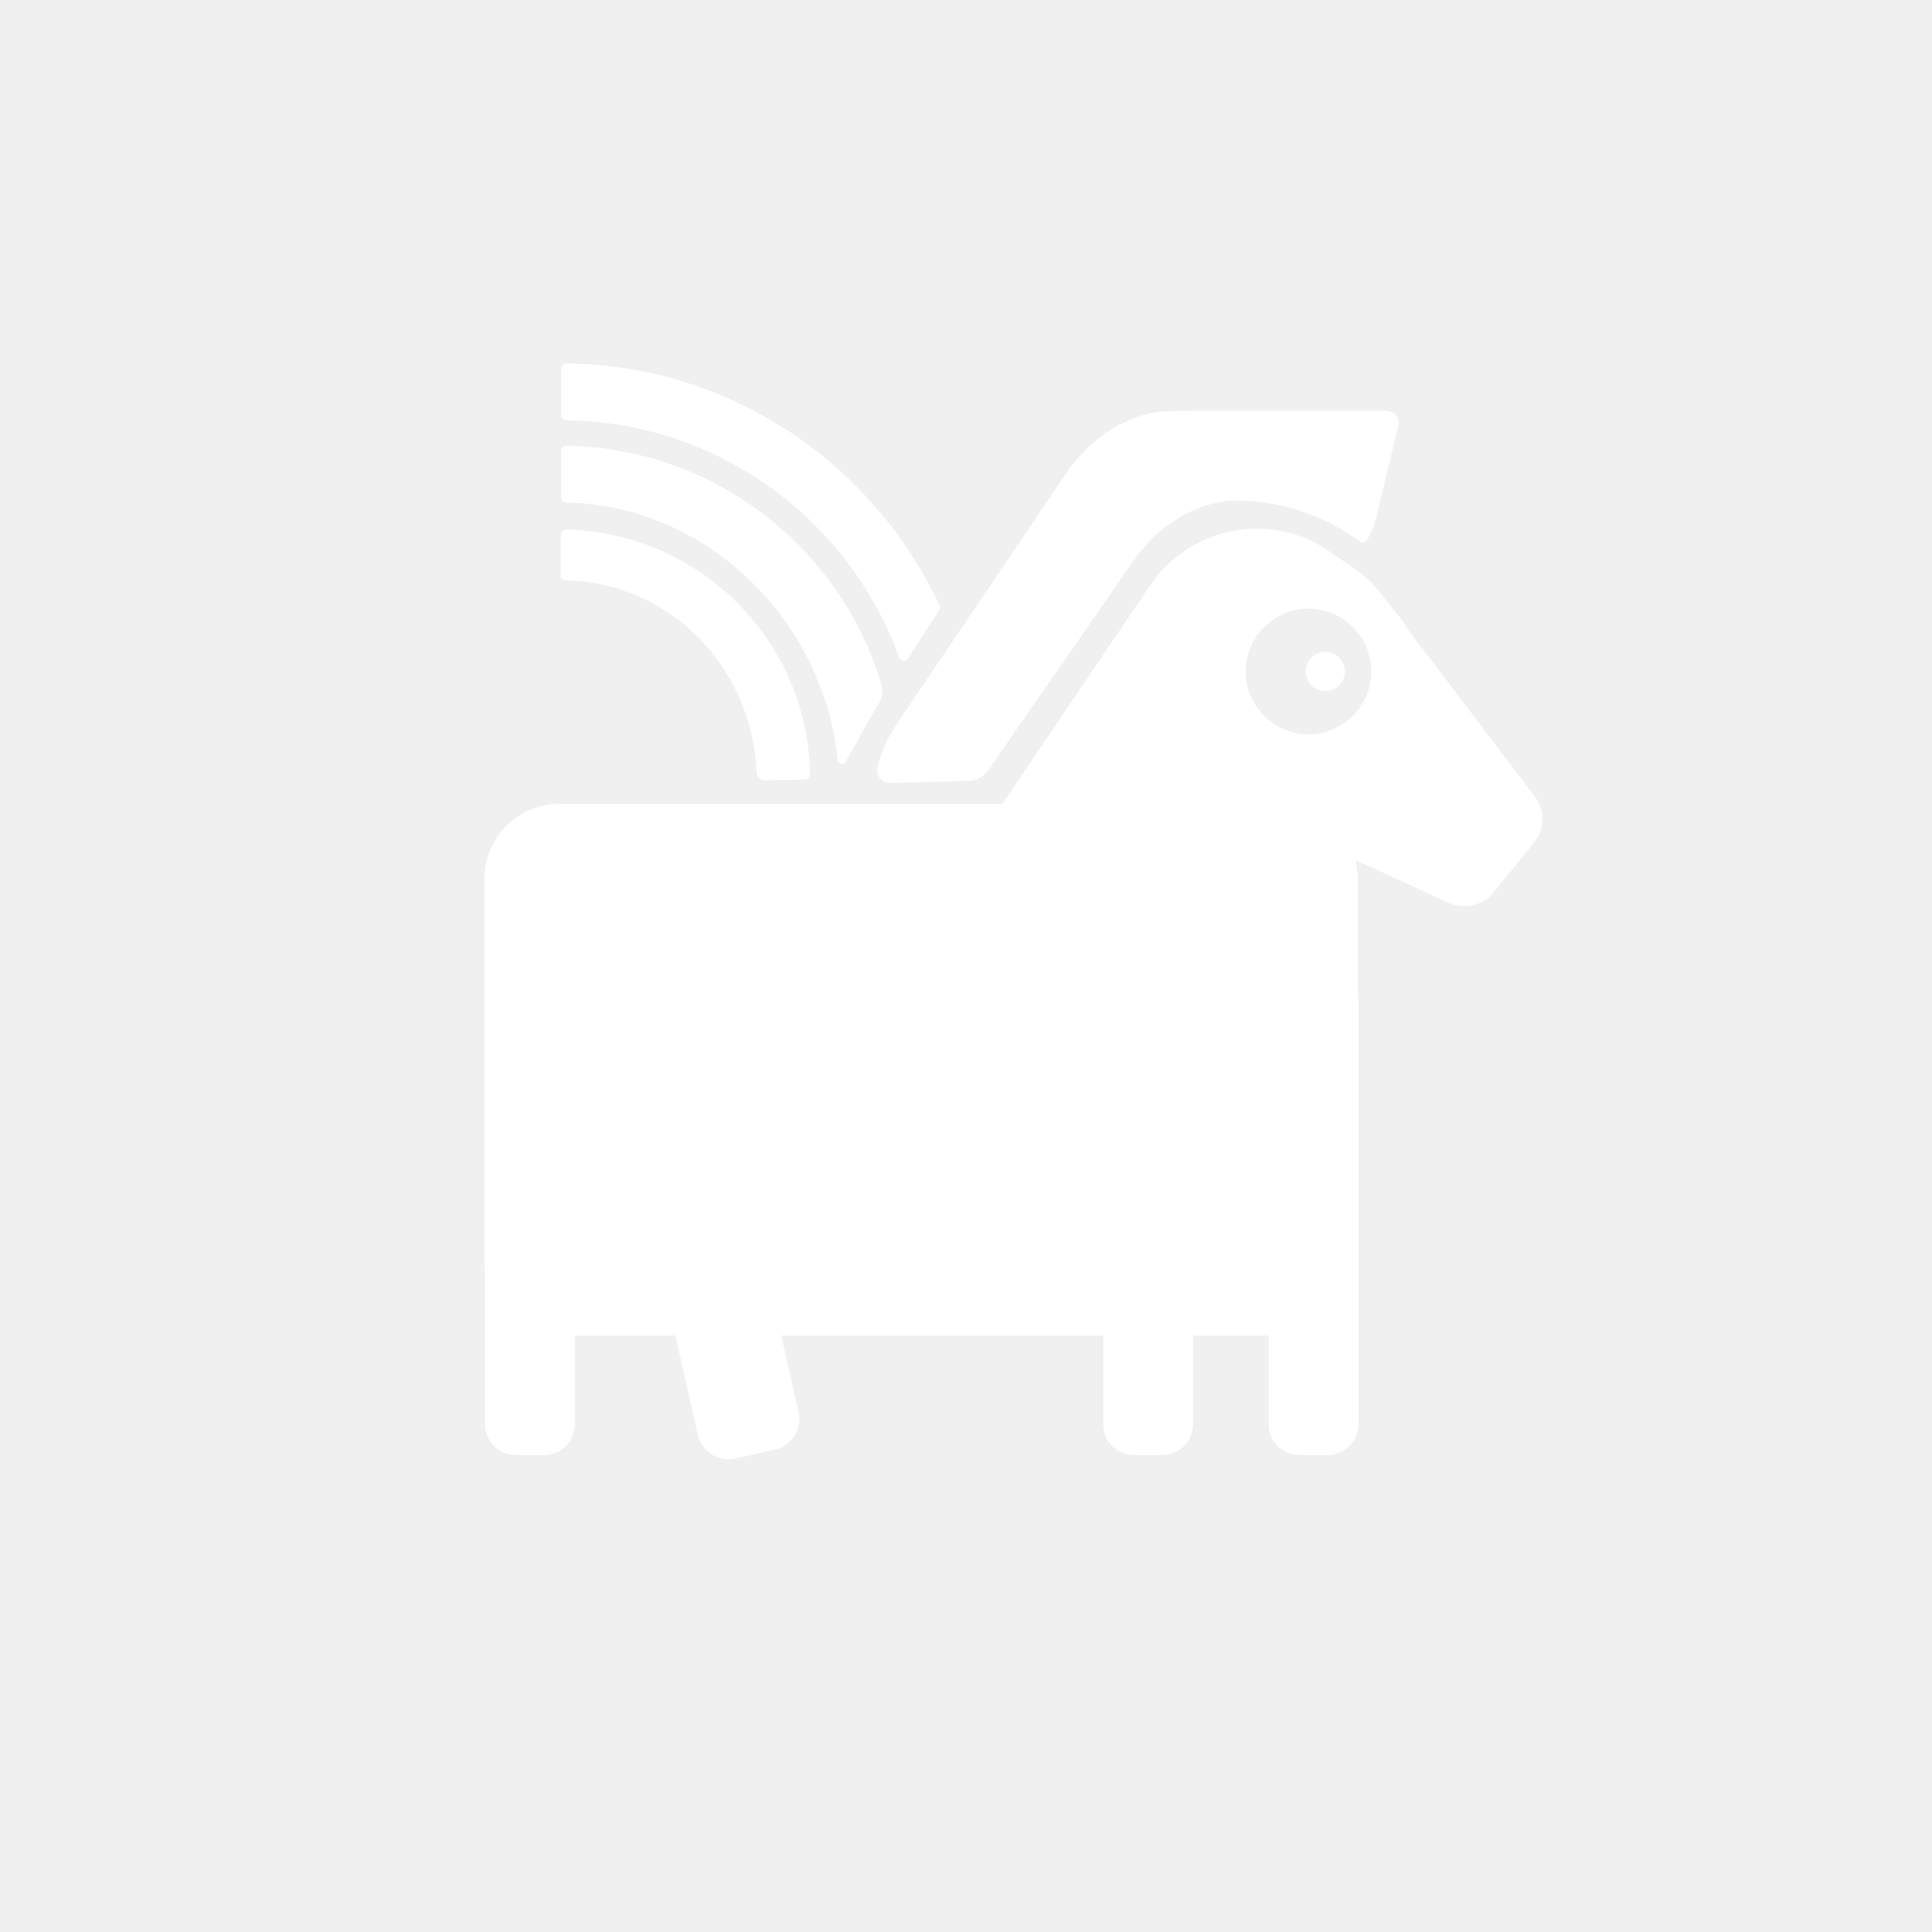
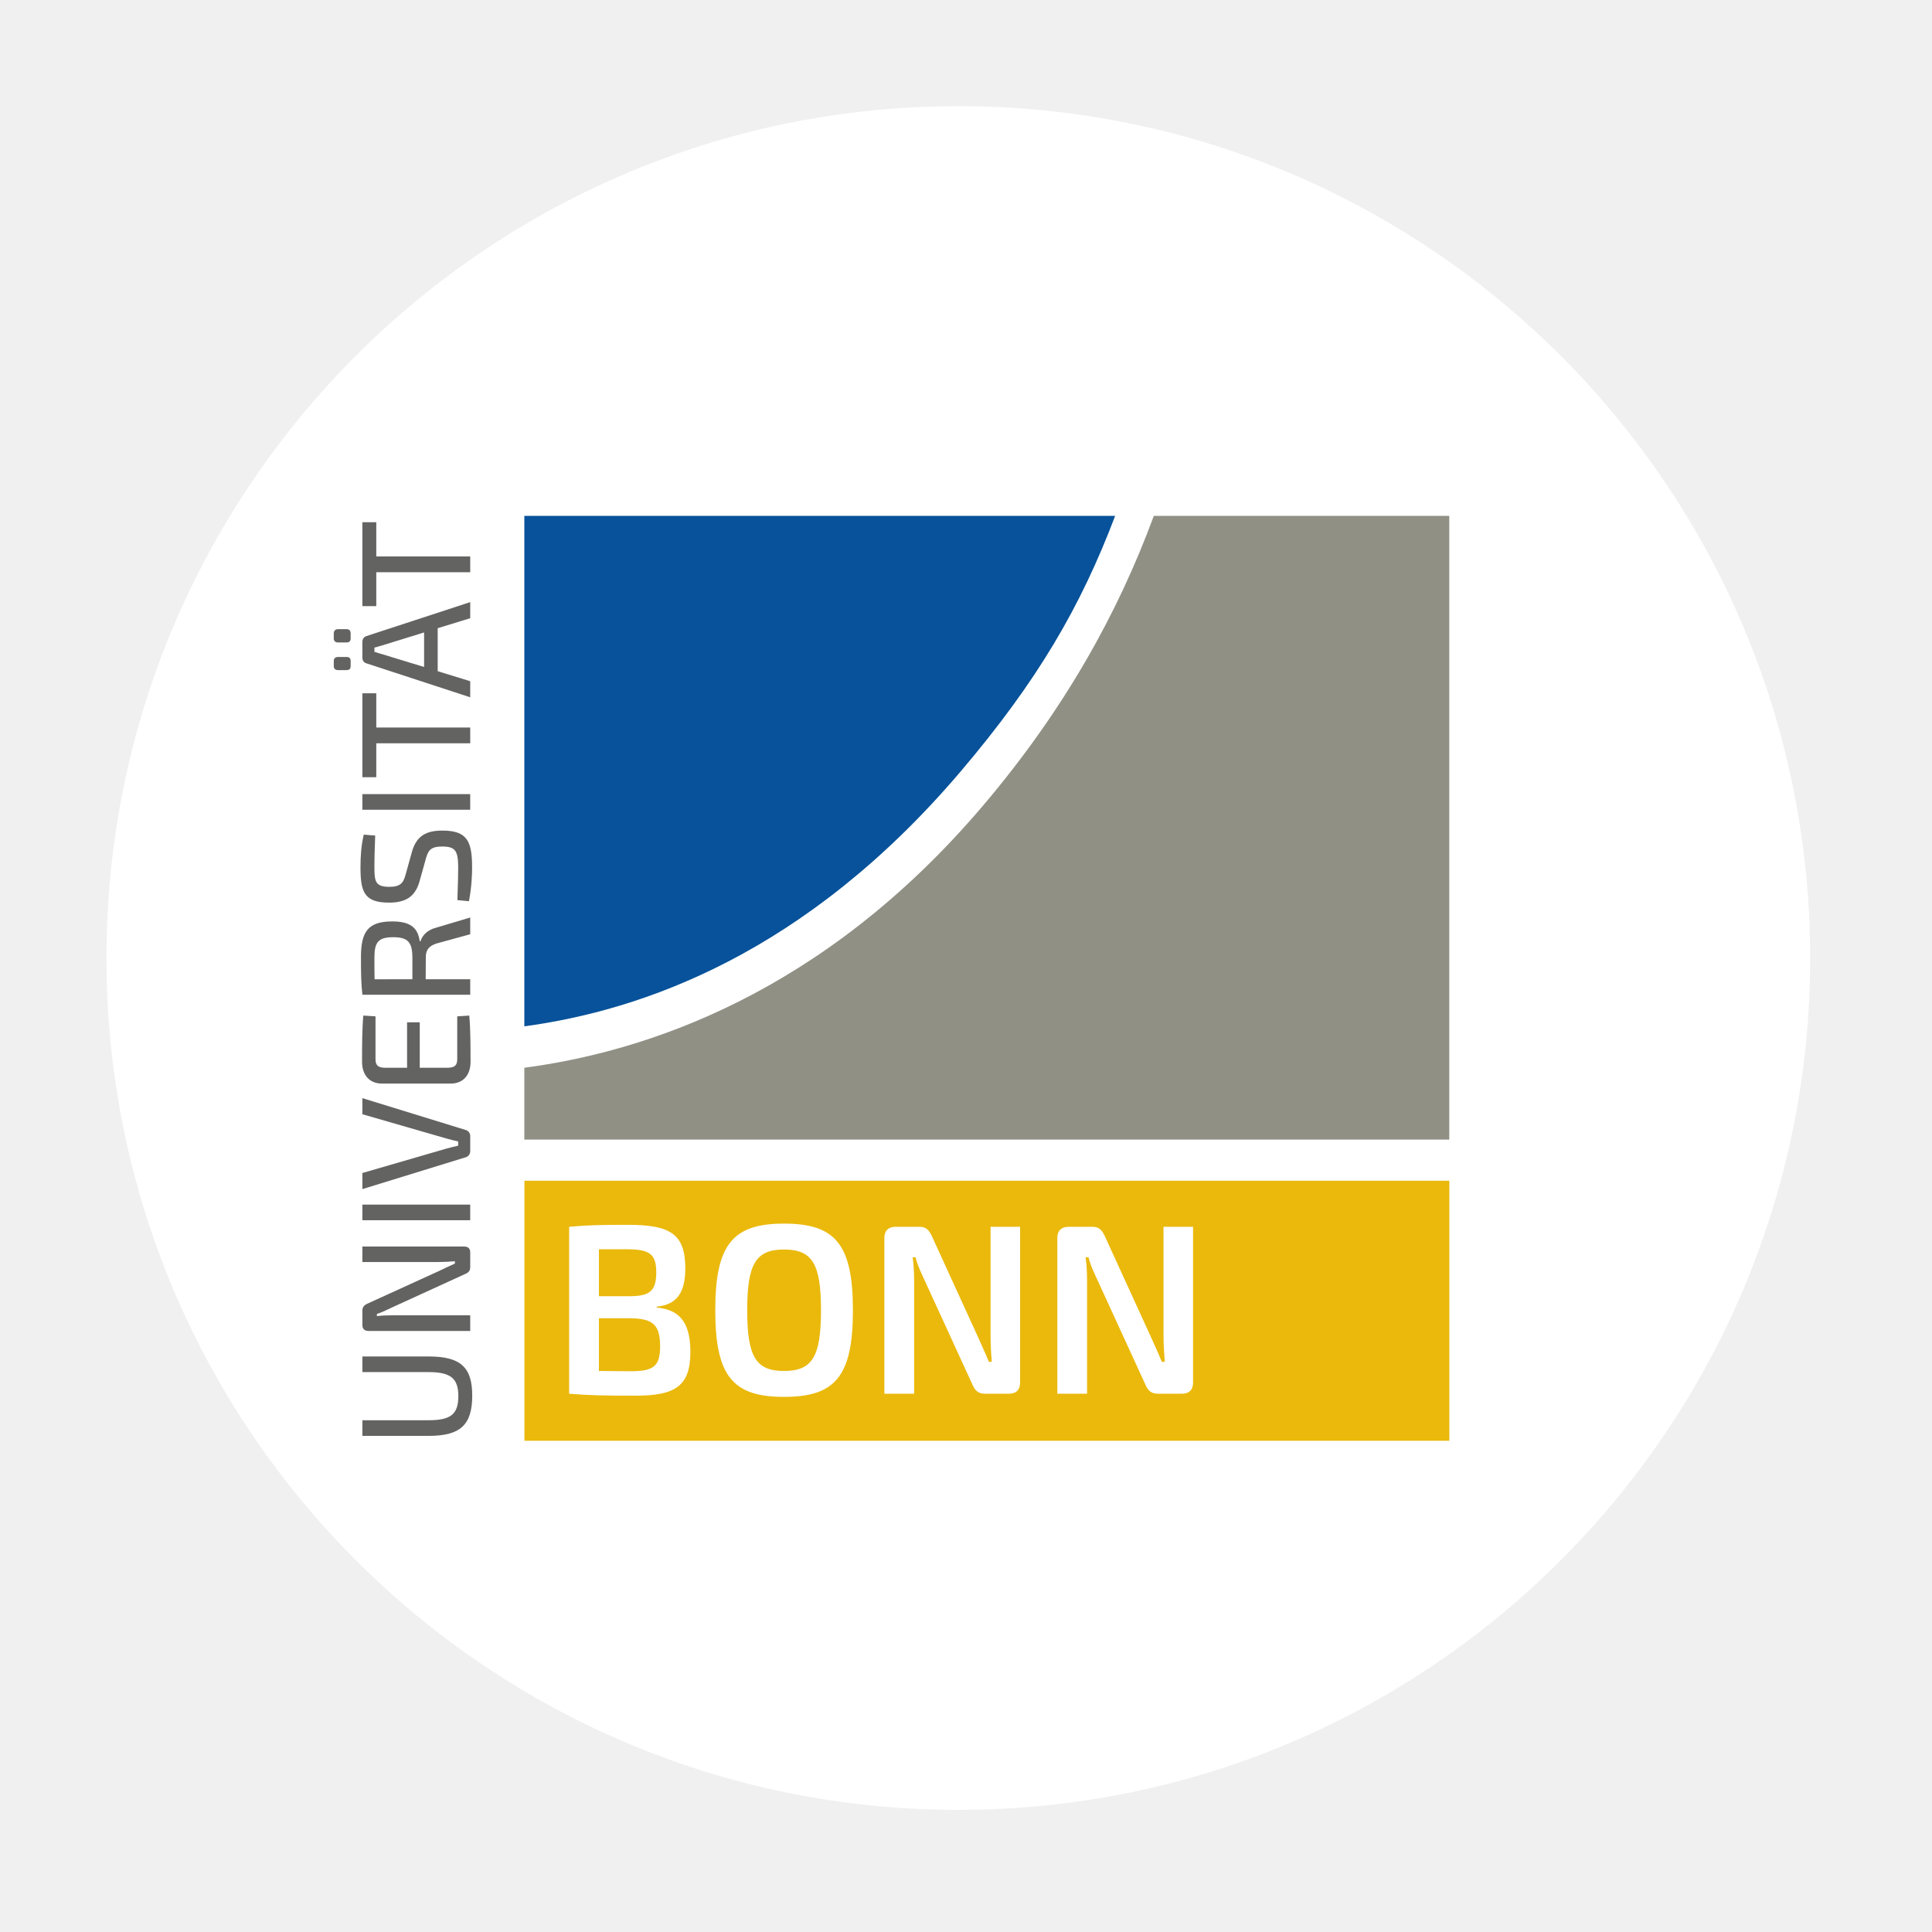
- <svg xmlns="http://www.w3.org/2000/svg" version="1.1" id="Ebene_1" x="0px" y="0px" viewBox="0 0 286 286" style="enable-background:new 0 0 286 286;" xml:space="preserve">
-   <style type="text/css">
- 	.st0{fill:#FFFFFF;}
- 	.st1{fill:#FFFFFF;stroke:#FFFFFF;stroke-miterlimit:10;}
- </style>
+ <svg xmlns="http://www.w3.org/2000/svg" version="1.1" id="Ebene_1" x="0px" y="0px" width="1019px" height="1019px" viewBox="0 0 1019 1019" enable-background="new 0 0 1019 1019" xml:space="preserve" style="width: 100%; padding-top: 6%; height: 1px; overflow: visible">
  <g>
    <g>
-       <g>
-         <path class="st0" d="M189.9,197.7H82.8c-6.1,0-11.1-5-11.1-11.1v-56.5c0-6.1,5-11.1,11.1-11.1h107.1c6.1,0,11.1,5,11.1,11.1v56.5     C201.1,192.7,196,197.7,189.9,197.7z" />
-       </g>
+       <circle fill="#FFFFFF" cx="505.444" cy="505.289" r="449.289" />
    </g>
+   </g>
+   <g>
+     <path fill="#07529A" d="M506.795,406.758c40.433-47.608,63.187-86.672,81.369-134.659H276.547v269.218   C338.197,532.999,424.644,503.476,506.795,406.758" />
+     <rect x="276.598" y="622.768" fill="#EAB90C" width="487.836" height="137.134" />
+     <path fill="#909085" d="M764.393,272.1H608.549c-18.654,50.755-47.003,102.103-90.076,152.817   c-84.798,99.852-178.721,129.917-241.926,138.244v37.878h487.846V272.1z" />
+     <path fill="#FFFFFF" d="M346.389,689.668c13.276,1.135,17.738,9.432,17.738,23.481c0,18.116-8.292,22.973-28.846,22.973   c-16.075,0-24.502-0.135-35.09-1.024v-88.051c9.445-0.896,17.108-1.033,31.141-1.033c22.2,0,30.115,4.86,30.115,22.971   c0,12.64-4.336,19.146-15.059,20.171V689.668z M315.889,658.902v24.763h15.947c10.721,0,14.301-2.554,14.301-12.634   c0-9.822-3.831-12.129-15.577-12.129H315.889z M332.602,723.233c11.872,0,15.568-2.438,15.568-13.025   c0-11.73-3.949-14.804-16.073-14.923h-16.208v27.813L332.602,723.233z" />
+     <path fill="#FFFFFF" d="M449.858,691.072c0,34.949-9.428,45.688-36.366,45.688c-26.787,0-36.239-10.739-36.239-45.688   c0-34.972,9.452-45.698,36.239-45.698C440.431,645.374,449.858,656.101,449.858,691.072 M394.1,691.072   c0,24.496,4.595,32.026,19.393,32.026c14.932,0,19.528-7.53,19.528-32.026c0-24.507-4.597-32.035-19.528-32.035   C398.694,659.037,394.1,666.565,394.1,691.072" />
+     <path fill="#FFFFFF" d="M538.026,729.231c0,3.814-2.043,5.866-5.874,5.866h-12.621c-3.452,0-5.242-1.529-6.645-4.84l-24.755-53.991   c-1.655-3.571-4.344-9.059-5.235-13.146h-1.527c0.638,4.467,0.771,8.933,0.771,13.269v58.709h-15.696v-82.189   c0-3.819,2.169-5.871,5.983-5.871h12.385c3.446,0,5.102,1.534,6.639,4.854l23.989,52.437c1.655,3.848,4.209,9.209,6.124,13.931   h1.531c-0.387-4.855-0.64-9.579-0.64-14.301v-56.92h15.57V729.231z" />
+     <path fill="#FFFFFF" d="M629.253,729.231c0,3.814-2.033,5.866-5.882,5.866h-12.62c-3.454,0-5.234-1.529-6.639-4.84l-24.763-53.991   c-1.654-3.571-4.334-9.059-5.219-13.146h-1.545c0.639,4.467,0.766,8.933,0.766,13.269v58.709h-15.688v-82.189   c0-3.819,2.168-5.871,5.991-5.871h12.378c3.461,0,5.107,1.534,6.638,4.854l23.987,52.437c1.657,3.848,4.22,9.209,6.135,13.931   h1.539c-0.388-4.855-0.656-9.579-0.656-14.301v-56.92h15.578V729.231z" />
    <g>
-       <path class="st0" d="M85.1,210.8c0,2.6-2.1,4.6-4.6,4.6h-4.1c-2.6,0-4.6-2.1-4.6-4.6V159c0-2.6,2.1-4.6,4.6-4.6h4.1    c2.6,0,4.6,2.1,4.6,4.6V210.8z" />
-     </g>
-     <g>
-       <path class="st0" d="M118.2,209c0.6,2.5-1,5-3.5,5.6l-5.8,1.3c-2.5,0.6-5-1-5.6-3.5l-11.7-52c-0.6-2.5,1-5,3.5-5.6l5.8-1.3    c2.5-0.6,5,1,5.6,3.5L118.2,209z" />
-     </g>
-     <g>
-       <path class="st0" d="M176.6,210.8c0,2.6-2.1,4.6-4.6,4.6h-4.1c-2.6,0-4.6-2.1-4.6-4.6v-42c0-2.6,2.1-4.6,4.6-4.6h4.1    c2.6,0,4.6,2.1,4.6,4.6V210.8z" />
-     </g>
-     <g>
-       <path class="st0" d="M201.1,210.8c0,2.6-2.1,4.6-4.6,4.6h-4.1c-2.6,0-4.6-2.1-4.6-4.6V148c0-2.6,2.1-4.6,4.6-4.6h4.1    c2.6,0,4.6,2.1,4.6,4.6V210.8z" />
-     </g>
-     <g>
-       <path class="st1" d="M208.4,94c-0.1-0.2-0.3-0.4-0.4-0.6c-1-1.7-2.5-3.2-3.4-4.5c-1.2-1.7-2.7-3.2-4.5-4.4l-3.8-2.6    c-8.4-5.7-19.9-3.4-25.6,5l-25.5,37.7c-5.7,8.4-3.5,19.9,4.9,25.6l3.8,2.6c8.4,5.7,19.9,3.4,25.6-5l13.5-19.9c1.4-2,4-2.8,6.2-1.8    l15.5,7.1c2.1,0.9,4.5,0.4,6-1.4l6-7.4c1.5-1.8,1.5-4.4,0.1-6.2L208.4,94z M193.7,109.2c-5.4,0-9.8-4.4-9.8-9.8    c0-5.4,4.4-9.8,9.8-9.8c5.4,0,9.8,4.4,9.8,9.8C203.5,104.8,199.1,109.2,193.7,109.2z" />
-     </g>
-     <g>
-       <circle class="st0" cx="196.2" cy="99.4" r="2.9" />
-     </g>
-     <g>
-       <path class="st0" d="M143.3,115.6c1.2,0,2.3-0.6,3-1.6l21.3-30.7c4-6,10.3-9.3,15.8-9.2c6.4,0.1,12.5,2.2,17.9,6    c0.1,0.1,0.2,0.1,0.3,0.2l0,0c0.6,0.3,1.6-1.5,2.2-4l3.2-13.3c0.3-1.1-0.6-2.2-1.8-2.2h-27.2c-2.6,0-4.5,0-4.4,0.1l0,0    c-5.5-0.2-11.7,3.2-15.8,9.2l-25.2,37.3c-1.4,2.1-2.2,4.1-2.7,6.2c-0.3,1.1,0.6,2.3,1.8,2.3L143.3,115.6z" />
-     </g>
-     <g>
-       <path class="st0" d="M119.1,115.4l-5.9,0.1c-0.6,0-1.1-0.5-1.2-1.1c-0.6-15.6-12.8-28.2-28.4-28.5c-0.3,0-0.6-0.3-0.6-0.6v-6    c0-0.5,0.4-0.9,0.9-0.9c19.7,0.5,35.6,16.4,36,36C120,115,119.6,115.4,119.1,115.4z" />
-     </g>
-     <g>
-       <path class="st0" d="M130.5,101.4c-6-20.2-24.6-35.1-46.7-35.4c-0.4,0-0.7,0.3-0.7,0.7v7.1c0,0.4,0.3,0.6,0.6,0.6    C104.7,74.7,122,92,124,112.5c0.1,0.6,0.9,0.8,1.2,0.2l5-8.8C130.6,103.2,130.7,102.3,130.5,101.4z" />
-     </g>
-     <g>
-       <path class="st0" d="M139.1,89.7c-9.7-20.9-30.7-35.6-55.2-35.9c-0.4,0-0.8,0.3-0.8,0.8v6.9c0,0.4,0.3,0.7,0.7,0.7    c22.7,0.3,42,14.9,49.3,35.1c0.2,0.6,1,0.7,1.3,0.2l4.5-7C139.1,90.2,139.2,89.9,139.1,89.7z" />
+       <path fill="#636362" d="M226.082,715.449c16.646,0,22.991,5.516,22.991,20.604c0,15.582-6.346,21.273-22.991,21.273h-34.95v-8.247    h34.95c11.697,0,15.658-3.212,15.658-12.695c0-9.315-3.961-12.695-15.658-12.695h-34.95v-8.24H226.082z" />
+       <path fill="#636362" d="M244.788,657.469c2.148,0,3.223,1.075,3.223,3.051v7.827c0,1.817-0.825,2.806-2.562,3.55l-38.742,17.723    c-2.138,0.988-5.52,2.725-7.911,3.375v1.162c2.635-0.337,5.36-0.413,7.911-0.413l41.304-0.001v8.243h-53.669    c-2.145,0-3.21-1.157-3.21-3.132v-7.585c0-1.816,0.815-2.799,2.548-3.628l37.763-17.227c2.3-1.074,5.599-2.723,8.484-3.96v-1.236    c-2.961,0.249-5.858,0.412-8.82,0.412l-39.975,0.001v-8.162H244.788z" />
+       <rect x="191.128" y="635.348" fill="#636362" width="56.872" height="8.245" />
+       <path fill="#636362" d="M245.701,596.013c1.311,0.412,2.31,1.649,2.31,3.138v8.07c0,1.494-0.999,2.725-2.31,3.137l-54.569,16.818    v-8.49l44.261-12.862c2.061-0.576,4.199-1.075,6.261-1.564v-2.229c-2.062-0.413-4.2-0.993-6.261-1.567l-44.261-12.777v-8.489    L245.701,596.013z" />
+       <path fill="#636362" d="M247.512,535.642c0.662,7.51,0.662,16.238,0.662,24.403c0,7.085-3.959,11.371-10.232,11.458h-36.754    c-6.269-0.087-10.229-4.448-10.229-11.458c0-8.165,0-16.894,0.663-24.401l6.431,0.411v22.586c0,3.304,1.4,4.534,5.274,4.534    l11.376-0.002v-23.983h6.683v23.983h14.506c3.873,0,5.272-1.229,5.272-4.532v-22.587L247.512,535.642z" />
+       <path fill="#636362" d="M248.011,492.75l-17.728,4.862c-4.126,1.324-5.698,3.547-5.698,7.171l-0.064,11.713h23.49v8.153h-56.879    c-0.664-6.258-0.747-10.545-0.747-19.866c0-13.357,3.711-18.792,16.489-18.792c8.981,0,13.521,2.885,14.512,10.471h0.398    c0.836-2.805,3.311-5.936,8.248-7.173l17.979-5.359V492.75z M217.508,504.951c-0.089-7.99-2.313-10.634-10.141-10.634    c-7.833,0-9.887,2.644-9.887,10.634c0,4.455,0,8.41,0.076,11.546l19.951-0.001V504.951z" />
+       <path fill="#636362" d="M191.868,440.212l6.023,0.494c-0.17,4.779-0.414,10.965-0.414,16.324c0,7.748,0.323,10.715,7.91,10.715    c5.852,0,7.424-2.062,8.655-6.843l3.133-11.293c2.389-8.821,7.67-11.536,16.156-11.536c13.105,0,15.666,5.687,15.666,19.371    c0,3.623-0.162,9.969-1.66,17.88l-6.087-0.575c0.325-10.296,0.413-13.189,0.413-17.47c-0.088-8.333-1.325-10.8-8.41-10.8    c-6.184,0-7.508,2.142-8.733,6.759l-3.224,11.54c-2.31,8.327-7.502,11.295-16.158,11.295c-13.189,0-15.003-5.859-15.003-18.711    C190.136,451.997,190.468,445.985,191.868,440.212" />
+       <rect x="191.128" y="418.843" fill="#636362" width="56.872" height="8.241" />
+       <polygon fill="#636362" points="198.466,383.715 248.011,383.715 248.011,392.038 198.466,392.038 198.466,409.93 191.132,409.93    191.132,365.66 198.466,365.66   " />
+       <path fill="#636362" d="M230.855,354.007l17.155,5.285v8.484l-54.656-17.882c-1.405-0.336-2.227-1.573-2.227-2.973v-8.409    c0-1.476,0.821-2.638,2.227-3.05l54.656-17.886v8.491l-17.155,5.272V354.007z M184.946,351.289c0,1.491-0.662,2.147-2.226,2.147    h-4.453c-1.316,0-2.227-0.656-2.227-2.147v-2.631c0-1.487,0.91-2.149,2.227-2.149h4.453c1.563,0,2.226,0.662,2.226,2.149V351.289z     M202.095,340.249c-1.489,0.412-3.14,0.987-4.617,1.318v2.219c1.478,0.499,3.128,0.998,4.617,1.41l21.589,6.592v-18.213    L202.095,340.249z M184.946,336.699c0,1.487-0.662,2.149-2.226,2.149h-4.453c-1.316,0-2.227-0.663-2.227-2.149v-2.635    c0-1.4,0.91-2.225,2.227-2.225h4.453c1.563,0,2.226,0.825,2.226,2.225V336.699z" />
+       <polygon fill="#636362" points="198.466,293.488 248.011,293.488 248.011,301.811 198.466,301.811 198.466,319.697    191.132,319.697 191.132,275.434 198.466,275.434   " />
    </g>
  </g>
</svg>
